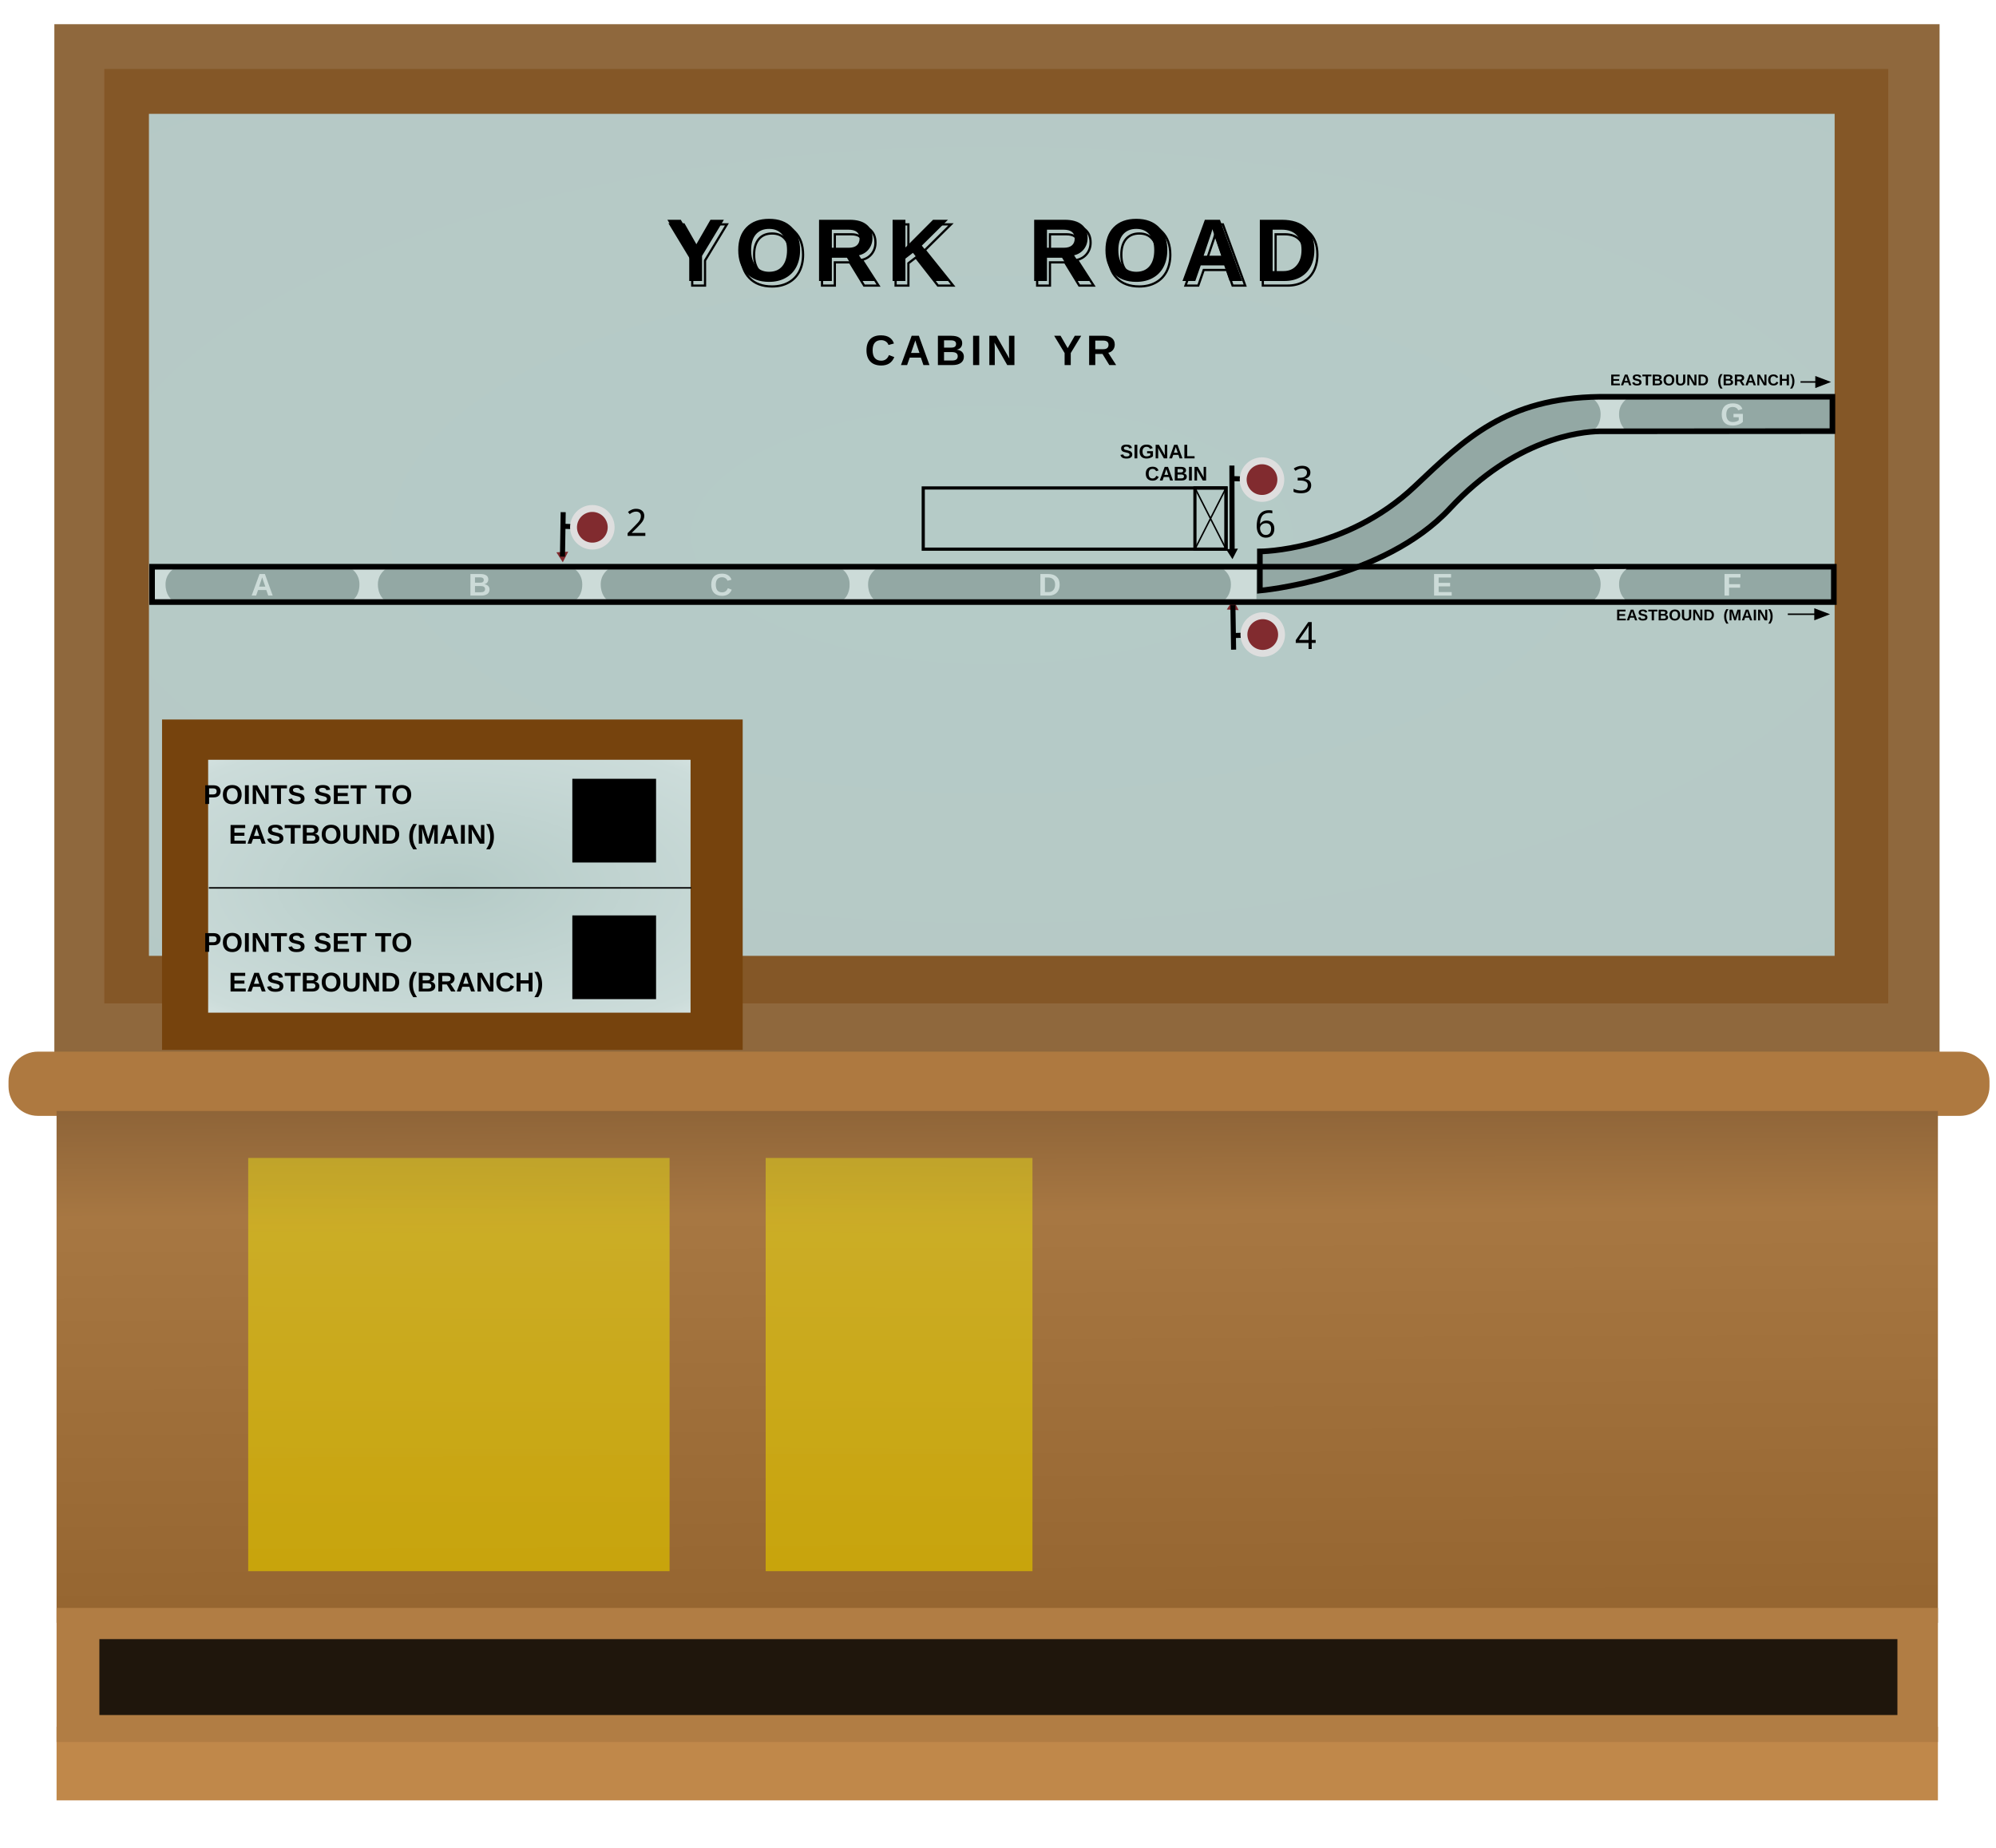
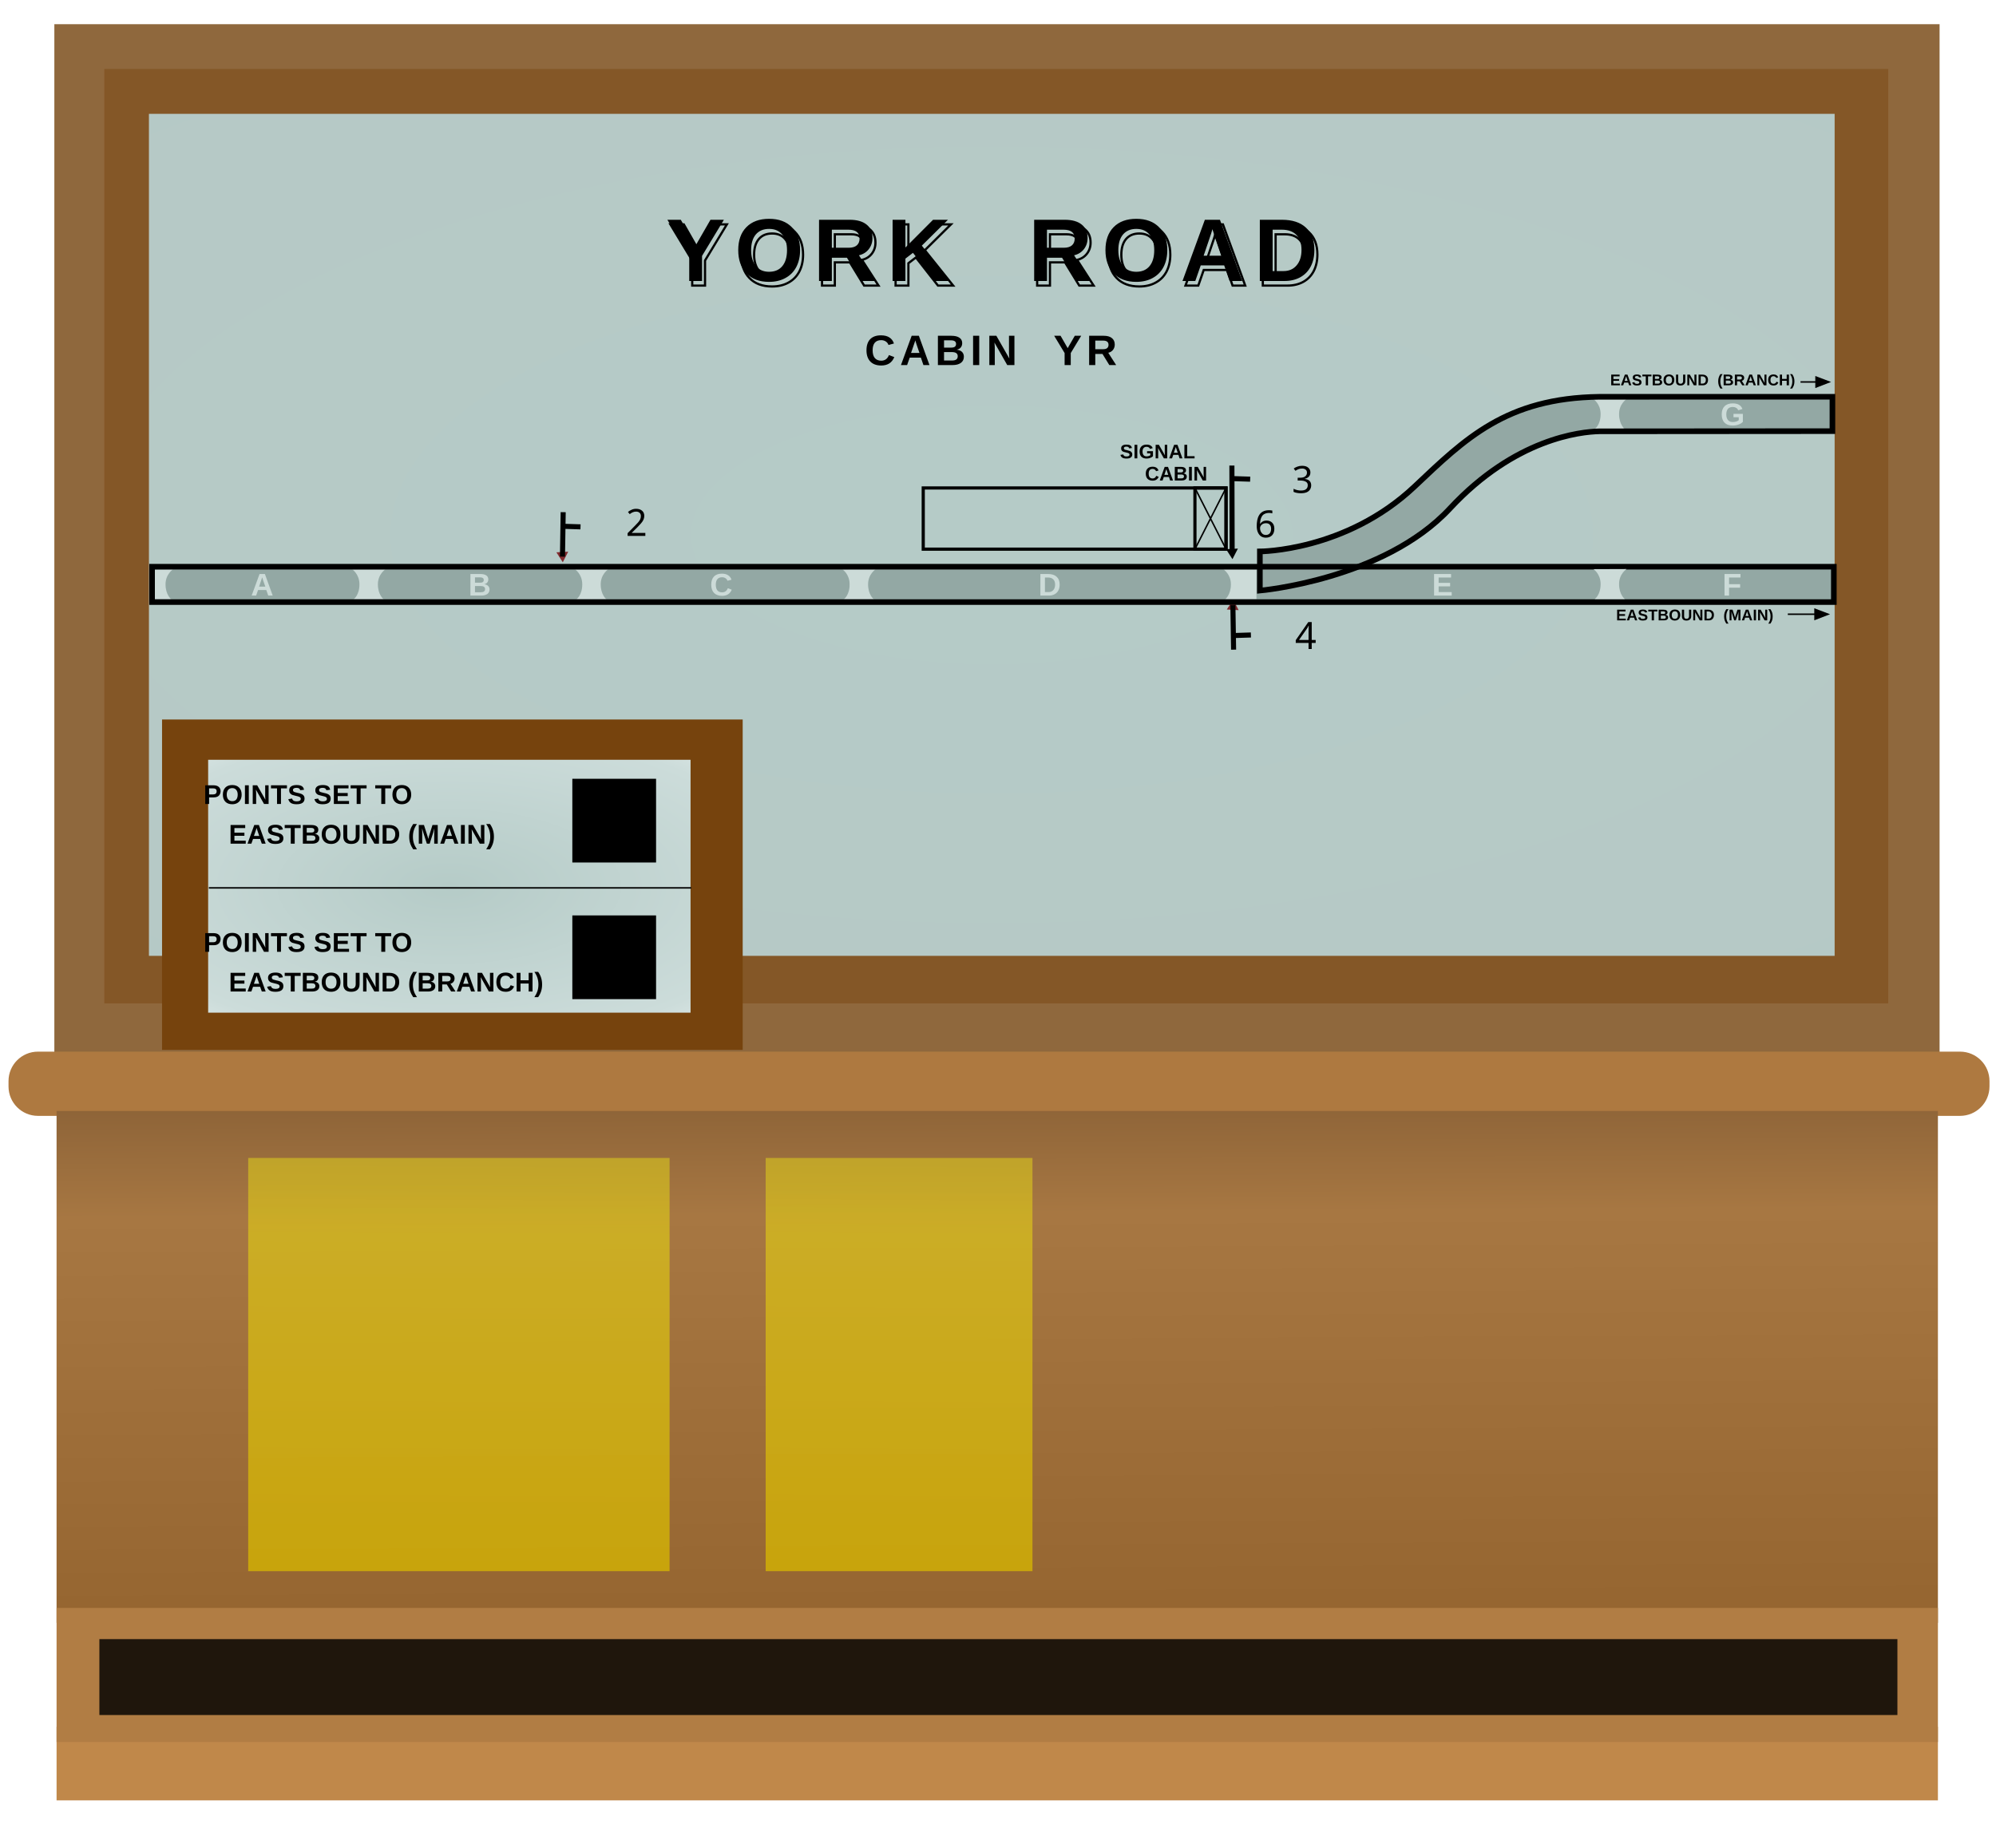
<svg xmlns="http://www.w3.org/2000/svg" xmlns:xlink="http://www.w3.org/1999/xlink" width="540" height="500" viewBox="0 0 142.875 132.292" version="1.1" id="svg2263">
  <defs id="defs2260">
    <linearGradient id="linearGradient52102">
      <stop style="stop-color:#8e6438;stop-opacity:1" offset="0" id="stop52098" />
      <stop style="stop-color:#a77742;stop-opacity:1;" offset="0.218" id="stop52620" />
      <stop style="stop-color:#966631;stop-opacity:1" offset="1" id="stop52100" />
    </linearGradient>
    <linearGradient id="linearGradient12906">
      <stop style="stop-color:#cdb524;stop-opacity:1" offset="0" id="stop12902" />
      <stop style="stop-color:#d8be1c;stop-opacity:1" offset="0.183" id="stop53118" />
      <stop style="stop-color:#d8b700;stop-opacity:1" offset="1" id="stop12904" />
    </linearGradient>
    <linearGradient id="linearGradient32406">
      <stop style="stop-color:#b5cbc7;stop-opacity:1;" offset="0" id="stop32400" />
      <stop style="stop-color:#ccdcda;stop-opacity:1" offset="0.7" id="stop32402" />
      <stop style="stop-color:#f2f8f7;stop-opacity:1" offset="1" id="stop32404" />
    </linearGradient>
    <filter style="color-interpolation-filters:sRGB" id="filter21815" x="0" y="0" width="1" height="1">
      <feColorMatrix values="1.506 -0.602 1.687 -0.06 0 1.506 -0.602 1.687 -0.06 0 1.506 -0.602 1.687 -0.06 0 0 0 0 1 0 " id="feColorMatrix21813" />
    </filter>
    <radialGradient xlink:href="#linearGradient17769" id="radialGradient17771" cx="150.249" cy="74.949" fx="150.249" fy="74.949" r="150.128" gradientTransform="matrix(2.038345,0,0,0.8777378,-156.0103,9.163373)" gradientUnits="userSpaceOnUse" />
    <linearGradient id="linearGradient17769">
      <stop style="stop-color:#b5cbc7;stop-opacity:1;" offset="0" id="stop17765" />
      <stop style="stop-color:#b6c9c6;stop-opacity:1" offset="0.7" id="stop18285" />
      <stop style="stop-color:#b1c8c3;stop-opacity:1" offset="1" id="stop17767" />
    </linearGradient>
    <radialGradient xlink:href="#linearGradient32406" id="radialGradient17771-9" cx="150.249" cy="74.949" fx="150.249" fy="74.949" r="150.128" gradientTransform="matrix(0.5833217,0,0,0.2636205,-34.01304,117.7885)" gradientUnits="userSpaceOnUse" />
    <linearGradient xlink:href="#linearGradient52102" id="linearGradient52104" x1="151.279" y1="176.484" x2="151.763" y2="265.078" gradientUnits="userSpaceOnUse" />
    <linearGradient xlink:href="#linearGradient12906" id="linearGradient52796" x1="54.316" y1="186.845" x2="53.948" y2="258.677" gradientUnits="userSpaceOnUse" />
    <linearGradient xlink:href="#linearGradient12906" id="linearGradient53798" gradientUnits="userSpaceOnUse" x1="54.316" y1="186.845" x2="53.948" y2="258.677" gradientTransform="matrix(0.6331272,0,0,1,98.70373,0)" />
  </defs>
  <g id="layer1">
    <g id="g11929" transform="matrix(0.4018719,0,0,0.4018719,10.61188,8.170657)">
      <rect style="fill:#8f683d;fill-opacity:1;stroke:none;stroke-width:1.053;stroke-linecap:round;stroke-opacity:1;stop-color:#000000" id="rect19409" width="335.795" height="183.378" x="-16.726" y="-16.022" />
      <rect style="fill:#845727;fill-opacity:1;stroke:none;stroke-width:0.976;stroke-linecap:round;stroke-opacity:1;stop-color:#000000" id="rect19409-8" width="317.753" height="166.468" x="-7.825" y="-8.048" />
      <rect style="fill:url(#radialGradient17771);fill-opacity:1;stroke:none;stroke-width:0.307;stroke-linecap:round;stroke-linejoin:miter;stroke-miterlimit:4;stroke-dasharray:none;stroke-opacity:1;stop-color:#000000" id="rect86009" width="300.255" height="150" x="0.121" y="-0.051" />
      <text xml:space="preserve" style="font-style:normal;font-weight:normal;font-size:2.772px;line-height:1.25;font-family:sans-serif;letter-spacing:0px;word-spacing:0px;display:inline;fill:#000000;fill-opacity:1;stroke:none;stroke-width:0.069px;stroke-linecap:butt;stroke-linejoin:miter;stroke-opacity:1" x="260.35" y="48.32" id="text7127-6-9-9-4-6-6-8-5" transform="scale(1.000157,0.9998431)">
        <tspan id="tspan7125-5-0-1-3-7-6-5-9" x="260.35" y="48.32" style="font-style:normal;font-variant:normal;font-weight:bold;font-stretch:normal;font-family:Arial;-inkscape-font-specification:'Arial Bold';stroke-width:0.069px">EASTBOUND  (BRANCH)</tspan>
      </text>
      <text xml:space="preserve" style="font-style:normal;font-weight:normal;font-size:2.772px;line-height:1.25;font-family:sans-serif;letter-spacing:0px;word-spacing:0px;display:inline;fill:#000000;fill-opacity:1;stroke:none;stroke-width:0.069px;stroke-linecap:butt;stroke-linejoin:miter;stroke-opacity:1" x="261.408" y="90.206" id="text7127-6-9-9-4-6-6-8-5-8" transform="scale(1.000157,0.9998431)">
        <tspan id="tspan7125-5-0-1-3-7-6-5-9-5" x="261.408" y="90.206" style="font-style:normal;font-variant:normal;font-weight:bold;font-stretch:normal;font-family:Arial;-inkscape-font-specification:'Arial Bold';stroke-width:0.069px">EASTBOUND  (MAIN)</tspan>
      </text>
      <path style="fill:#93a8a4;fill-opacity:1;stroke:none;stroke-width:1;stroke-linecap:butt;stroke-linejoin:miter;stroke-miterlimit:4;stroke-dasharray:none;stroke-opacity:1" d="m 198,77.907 c 0,0 15.309,-1e-6 27.557,-11.567 9.096,-8.591 16.5,-15.99 33.68,-15.99 v 6.124 c 0,0 -13.619,-1.046 -27.387,13.778 C 220.054,82.955 198,84.881 198,84.881 Z" id="path2703" />
      <g id="g51631">
        <text xml:space="preserve" style="font-style:normal;font-weight:normal;font-size:15.857px;line-height:1.25;font-family:sans-serif;letter-spacing:1.649px;word-spacing:0px;display:inline;fill:none;fill-opacity:1;stroke:#000000;stroke-width:0.396px;stroke-linecap:butt;stroke-linejoin:miter;stroke-opacity:1" x="92.718" y="30.549" id="text7127" transform="scale(1.000157,0.9998431)">
          <tspan id="tspan7125" x="92.718" y="30.549" style="font-style:normal;font-variant:normal;font-weight:bold;font-stretch:normal;font-family:Arial;-inkscape-font-specification:'Arial Bold';fill:none;fill-opacity:1;stroke:#000000;stroke-width:0.396px;stroke-opacity:1">YORK  ROAD</tspan>
        </text>
        <text xml:space="preserve" style="font-style:normal;font-weight:normal;font-size:15.857px;line-height:1.25;font-family:sans-serif;letter-spacing:1.649px;word-spacing:0px;display:inline;fill:#000000;fill-opacity:1;stroke:none;stroke-width:0.396px;stroke-linecap:butt;stroke-linejoin:miter;stroke-opacity:1" x="92.189" y="29.731" id="text7127-8" transform="scale(1.000157,0.9998431)">
          <tspan id="tspan7125-6" x="92.189" y="29.731" style="font-style:normal;font-variant:normal;font-weight:bold;font-stretch:normal;font-family:Arial;-inkscape-font-specification:'Arial Bold';stroke-width:0.396px">YORK  ROAD</tspan>
        </text>
      </g>
      <text xml:space="preserve" style="font-style:normal;font-weight:normal;font-size:7.584px;line-height:1.25;font-family:sans-serif;letter-spacing:0.789px;word-spacing:0px;display:inline;fill:#000000;fill-opacity:1;stroke:none;stroke-width:0.19px;stroke-linecap:butt;stroke-linejoin:miter;stroke-opacity:1" x="127.599" y="44.708" id="text7127-6" transform="scale(1.000157,0.9998431)">
        <tspan id="tspan7125-7" x="127.599" y="44.708" style="font-style:normal;font-variant:normal;font-weight:bold;font-stretch:normal;font-family:Arial;-inkscape-font-specification:'Arial Bold';stroke-width:0.19px">CABIN  YR</tspan>
      </text>
      <text xml:space="preserve" style="font-style:normal;font-weight:normal;font-size:3.511px;line-height:1.25;font-family:sans-serif;text-align:center;letter-spacing:0.026px;word-spacing:0px;text-anchor:middle;display:inline;fill:#000000;fill-opacity:1;stroke:none;stroke-width:0.088px;stroke-linecap:butt;stroke-linejoin:miter;stroke-opacity:1" x="183.004" y="61.339" id="text7127-6-7" transform="scale(1.000157,0.9998431)">
        <tspan x="183.017" y="61.339" style="font-style:normal;font-variant:normal;font-weight:bold;font-stretch:normal;font-size:3.511px;font-family:Arial;-inkscape-font-specification:'Arial Bold';text-align:center;text-anchor:middle;stroke-width:0.088px" id="tspan11689">SIGNAL</tspan>
      </text>
-       <g id="g11324" style="fill:#812b2f;fill-opacity:1">
-         <path style="fill:#812b2f;fill-opacity:1;stroke:none;stroke-width:0.209;stroke-miterlimit:4;stroke-dasharray:none;stroke-opacity:1" id="path10224-2-5-7-5-8" transform="matrix(-8.812681,4.557371,-4.557371,-8.812681,1978.764,631.5237)" d="m 145.025,137.801 -0.097,-0.044 -0.097,-0.044 0.087,-0.062 0.087,-0.062 0.01,0.106 z" />
-         <path id="path7146-5-3-3-3" d="m 73.781,78.832 0.126,-7.922" style="fill:#812b2f;fill-opacity:1;fill-rule:evenodd;stroke:#000000;stroke-width:0.903;stroke-linecap:butt;stroke-linejoin:miter;stroke-miterlimit:4;stroke-dasharray:none;stroke-opacity:1" />
-         <path id="path8896-6-5" d="m 73.777,73.422 3.216,0.103" style="fill:#812b2f;fill-opacity:1;fill-rule:evenodd;stroke:#000000;stroke-width:0.903;stroke-linecap:butt;stroke-linejoin:miter;stroke-miterlimit:4;stroke-dasharray:none;stroke-opacity:1" />
-         <circle r="3.35" cy="100.138" cx="-40.579" id="path10676-2" style="fill:#812b2f;fill-opacity:1;stroke:#dedede;stroke-width:1.228;stroke-miterlimit:4;stroke-dasharray:none;stroke-opacity:1" transform="matrix(-0.9062904,0.4226555,0.4226555,0.9062904,0,0)" />
-       </g>
-       <g id="g11324-1" transform="matrix(1,0,0,-1,119.4124,166.3139)" style="fill:#812b2f;fill-opacity:1">
-         <path style="fill:#812b2f;fill-opacity:1;stroke:none;stroke-width:0.209;stroke-miterlimit:4;stroke-dasharray:none;stroke-opacity:1" id="path10224-2-5-7-5-8-7" transform="matrix(-8.812681,4.557371,-4.557371,-8.812681,1978.764,631.5237)" d="m 145.025,137.801 -0.097,-0.044 -0.097,-0.044 0.087,-0.062 0.087,-0.062 0.01,0.106 z" />
-         <path id="path7146-5-3-3-3-7" d="m 73.781,78.832 0.126,-7.922" style="fill:#812b2f;fill-opacity:1;fill-rule:evenodd;stroke:#000000;stroke-width:0.903;stroke-linecap:butt;stroke-linejoin:miter;stroke-miterlimit:4;stroke-dasharray:none;stroke-opacity:1" />
-         <path id="path8896-6-5-8" d="m 73.777,73.422 3.216,0.103" style="fill:#812b2f;fill-opacity:1;fill-rule:evenodd;stroke:#000000;stroke-width:0.903;stroke-linecap:butt;stroke-linejoin:miter;stroke-miterlimit:4;stroke-dasharray:none;stroke-opacity:1" />
-         <circle r="3.35" cy="100.138" cx="-40.579" id="path10676-2-8" style="fill:#812b2f;fill-opacity:1;stroke:#dedede;stroke-width:1.228;stroke-miterlimit:4;stroke-dasharray:none;stroke-opacity:1" transform="matrix(-0.9062904,0.4226555,0.4226555,0.9062904,0,0)" />
-       </g>
+       <path style="fill:#812b2f;fill-opacity:1;stroke:none;stroke-width:0.209;stroke-miterlimit:4;stroke-dasharray:none;stroke-opacity:1" id="path10224-2-5-7-5-8" transform="matrix(-8.812681,4.557371,-4.557371,-8.812681,1978.764,631.5237)" d="m 145.025,137.801 -0.097,-0.044 -0.097,-0.044 0.087,-0.062 0.087,-0.062 0.01,0.106 z" />
+       <path id="path7146-5-3-3-3" d="m 73.781,78.832 0.126,-7.922" style="fill:#812b2f;fill-opacity:1;fill-rule:evenodd;stroke:#000000;stroke-width:0.903;stroke-linecap:butt;stroke-linejoin:miter;stroke-miterlimit:4;stroke-dasharray:none;stroke-opacity:1" />
+       <path id="path8896-6-5" d="m 73.777,73.422 3.216,0.103" style="fill:#812b2f;fill-opacity:1;fill-rule:evenodd;stroke:#000000;stroke-width:0.903;stroke-linecap:butt;stroke-linejoin:miter;stroke-miterlimit:4;stroke-dasharray:none;stroke-opacity:1" />
+       <path style="fill:#812b2f;fill-opacity:1;stroke:none;stroke-width:0.209;stroke-miterlimit:4;stroke-dasharray:none;stroke-opacity:1" id="path10224-2-5-7-5-8-7" transform="matrix(-8.812681,-4.557371,-4.557371,8.812681,2098.177,-465.2098)" d="m 145.025,137.801 -0.097,-0.044 -0.097,-0.044 0.087,-0.062 0.087,-0.062 0.01,0.106 z" />
+       <path id="path7146-5-3-3-3-7" d="m 193.193,87.482 0.126,7.922" style="fill:#812b2f;fill-opacity:1;fill-rule:evenodd;stroke:#000000;stroke-width:0.903;stroke-linecap:butt;stroke-linejoin:miter;stroke-miterlimit:4;stroke-dasharray:none;stroke-opacity:1" />
+       <path id="path8896-6-5-8" d="M 193.189,92.892 196.405,92.789" style="fill:#812b2f;fill-opacity:1;fill-rule:evenodd;stroke:#000000;stroke-width:0.903;stroke-linecap:butt;stroke-linejoin:miter;stroke-miterlimit:4;stroke-dasharray:none;stroke-opacity:1" />
      <path style="fill:#000000;fill-opacity:1;stroke:none;stroke-width:0.209;stroke-miterlimit:4;stroke-dasharray:none;stroke-opacity:1" id="path10224-2-5-7-5-8-8" transform="matrix(-8.812681,4.557371,-4.557371,-8.812681,2098.045,630.9676)" d="m 145.025,137.801 -0.097,-0.044 -0.097,-0.044 0.087,-0.062 0.087,-0.062 0.01,0.106 z" />
      <path id="path7146-5-3-3-3-1" d="M 193.062,78.276 193.018,62.605" style="fill:none;fill-rule:evenodd;stroke:#000000;stroke-width:0.903;stroke-linecap:butt;stroke-linejoin:miter;stroke-miterlimit:4;stroke-dasharray:none;stroke-opacity:1" />
      <path id="path8896-6-5-2" d="m 193.057,64.928 3.216,0.103" style="fill:none;fill-rule:evenodd;stroke:#000000;stroke-width:0.903;stroke-linecap:butt;stroke-linejoin:miter;stroke-miterlimit:4;stroke-dasharray:none;stroke-opacity:1" />
-       <circle r="3.35" cy="142.854" cx="-152.271" id="path10676-2-2" style="fill:#812b2f;fill-opacity:1;stroke:#dedede;stroke-width:1.228;stroke-miterlimit:4;stroke-dasharray:none;stroke-opacity:1" transform="matrix(-0.9062904,0.4226555,0.4226555,0.9062904,0,0)" />
      <rect style="fill:none;stroke:#000000;stroke-width:0.565;stroke-linecap:round;stroke-miterlimit:4;stroke-dasharray:none;stroke-opacity:1;stop-color:#000000" id="rect865" width="53.937" height="10.904" x="138.039" y="66.595" />
      <rect style="fill:none;stroke:#000000;stroke-width:0.565;stroke-linecap:round;stroke-miterlimit:4;stroke-dasharray:none;stroke-opacity:1;stop-color:#000000" id="rect865-7" width="5.543" height="10.904" x="186.433" y="66.595" />
      <path style="fill:none;stroke:#000000;stroke-width:0.265px;stroke-linecap:butt;stroke-linejoin:miter;stroke-opacity:1" d="m 186.433,66.595 5.543,10.904" id="path2072" />
      <path style="fill:none;stroke:#000000;stroke-width:0.265px;stroke-linecap:butt;stroke-linejoin:miter;stroke-opacity:1" d="M 191.976,66.595 186.433,77.499" id="path2074" />
      <text xml:space="preserve" style="font-style:normal;font-weight:normal;font-size:6.666px;line-height:1.25;font-family:sans-serif;letter-spacing:0px;word-spacing:0px;display:inline;fill:#000000;fill-opacity:1;stroke:none;stroke-width:0.167px;stroke-linecap:butt;stroke-linejoin:miter;stroke-opacity:1" x="204.251" y="95.285" id="text3663-9-6-1-2">
        <tspan id="tspan3661-3-5-8-8" x="204.251" y="95.285" style="font-style:normal;font-variant:normal;font-weight:normal;font-stretch:normal;font-family:'Gill Sans';-inkscape-font-specification:'Gill Sans';stroke-width:0.167px">4</tspan>
      </text>
      <text xml:space="preserve" style="font-style:normal;font-weight:normal;font-size:6.666px;line-height:1.25;font-family:sans-serif;letter-spacing:0px;word-spacing:0px;display:inline;fill:#000000;fill-opacity:1;stroke:none;stroke-width:0.167px;stroke-linecap:butt;stroke-linejoin:miter;stroke-opacity:1" x="203.705" y="67.476" id="text3663-9-6-1-2-6">
        <tspan id="tspan3661-3-5-8-8-9" x="203.705" y="67.476" style="font-style:normal;font-variant:normal;font-weight:normal;font-stretch:normal;font-family:'Gill Sans';-inkscape-font-specification:'Gill Sans';stroke-width:0.167px">3</tspan>
      </text>
      <text xml:space="preserve" style="font-style:normal;font-weight:normal;font-size:6.666px;line-height:1.25;font-family:sans-serif;letter-spacing:0px;word-spacing:0px;display:inline;fill:#000000;fill-opacity:1;stroke:none;stroke-width:0.167px;stroke-linecap:butt;stroke-linejoin:miter;stroke-opacity:1" x="197.079" y="75.39" id="text3663-9-6-1-2-6-7">
        <tspan id="tspan3661-3-5-8-8-9-4" x="197.079" y="75.39" style="font-style:normal;font-variant:normal;font-weight:normal;font-stretch:normal;font-family:'Gill Sans';-inkscape-font-specification:'Gill Sans';stroke-width:0.167px">6</tspan>
      </text>
      <text xml:space="preserve" style="font-style:normal;font-weight:normal;font-size:6.666px;line-height:1.25;font-family:sans-serif;letter-spacing:0px;word-spacing:0px;display:inline;fill:#000000;fill-opacity:1;stroke:none;stroke-width:0.167px;stroke-linecap:butt;stroke-linejoin:miter;stroke-opacity:1" x="85.07" y="75.136" id="text3663-9-6-1-2-6-7-6">
        <tspan id="tspan3661-3-5-8-8-9-4-4" x="85.07" y="75.136" style="font-style:normal;font-variant:normal;font-weight:normal;font-stretch:normal;font-family:'Gill Sans';-inkscape-font-specification:'Gill Sans';stroke-width:0.167px">2</tspan>
      </text>
      <g id="g20751">
        <path style="fill:none;stroke:#000000;stroke-width:0.265px;stroke-linecap:butt;stroke-linejoin:miter;stroke-opacity:1" d="m 294.3,47.714 h 4.805" id="path20188" />
        <path style="fill:#000000;fill-opacity:1;stroke:none;stroke-width:0.265px;stroke-linecap:butt;stroke-linejoin:miter;stroke-opacity:1" d="m 296.931,46.651 v 2.148 l 2.809,-1.084 z" id="path20190" />
      </g>
      <g id="g20751-2" transform="translate(-0.1804216,41.37668)">
        <path style="fill:none;stroke:#000000;stroke-width:0.265px;stroke-linecap:butt;stroke-linejoin:miter;stroke-opacity:1" d="m 292.216,47.714 h 6.889" id="path20188-7" />
        <path style="fill:#000000;fill-opacity:1;stroke:none;stroke-width:0.265px;stroke-linecap:butt;stroke-linejoin:miter;stroke-opacity:1" d="m 296.931,46.651 v 2.148 l 2.809,-1.084 z" id="path20190-3" />
      </g>
      <rect style="fill:#93a8a4;fill-opacity:1;stroke:none;stroke-width:0.279;stroke-linecap:round;stroke-linejoin:miter;stroke-miterlimit:4;stroke-dasharray:none;stroke-opacity:1;stop-color:#000000" id="rect66211" width="38.245" height="5.309" x="1.162" y="81.112" />
      <rect style="fill:#93a8a4;fill-opacity:1;stroke:none;stroke-width:0.284;stroke-linecap:round;stroke-linejoin:miter;stroke-miterlimit:4;stroke-dasharray:none;stroke-opacity:1;stop-color:#000000" id="rect66211-3" width="39.373" height="5.309" x="39.407" y="81.112" />
      <rect style="fill:#93a8a4;fill-opacity:1;stroke:none;stroke-width:0.306;stroke-linecap:round;stroke-linejoin:miter;stroke-miterlimit:4;stroke-dasharray:none;stroke-opacity:1;stop-color:#000000" id="rect66211-3-9" width="45.868" height="5.309" x="79.117" y="81.112" />
      <rect style="fill:#93a8a4;fill-opacity:1;stroke:none;stroke-width:0.372;stroke-linecap:round;stroke-linejoin:miter;stroke-miterlimit:4;stroke-dasharray:none;stroke-opacity:1;stop-color:#000000" id="rect66211-3-9-4" width="67.733" height="5.309" x="126.742" y="81.112" />
      <rect style="fill:#93a8a4;fill-opacity:1;stroke:none;stroke-width:0.367;stroke-linecap:round;stroke-linejoin:miter;stroke-miterlimit:4;stroke-dasharray:none;stroke-opacity:1;stop-color:#000000" id="rect66211-3-9-4-2" width="65.862" height="5.309" x="194.476" y="81.112" />
      <rect style="fill:#93a8a4;fill-opacity:1;stroke:none;stroke-width:0.284;stroke-linecap:round;stroke-linejoin:miter;stroke-miterlimit:4;stroke-dasharray:none;stroke-opacity:1;stop-color:#000000" id="rect66211-3-9-4-2-5" width="39.437" height="5.309" x="260.337" y="81.112" />
      <rect style="fill:#93a8a4;fill-opacity:1;stroke:none;stroke-width:0.283;stroke-linecap:round;stroke-linejoin:miter;stroke-miterlimit:4;stroke-dasharray:none;stroke-opacity:1;stop-color:#000000" id="rect66211-3-9-4-2-5-5" width="39.2" height="5.309" x="260.405" y="50.78" />
      <path style="fill:#ccdbd8;fill-opacity:1;stroke:none;stroke-width:0.222;stroke-linecap:butt;stroke-linejoin:miter;stroke-miterlimit:4;stroke-dasharray:none;stroke-opacity:1" d="m 37.617,83.778 c 0,1.945 -1.051,2.661 -1.051,2.661 l 5.365,5e-6 c 0,0 -1.028,-0.774 -1.028,-2.676 0,-1.826 1.344,-2.674 1.344,-2.674 l -5.905,0.021 c 0,0 1.275,0.821 1.275,2.668 z" id="path55585" />
      <path style="fill:#ccdbd8;fill-opacity:1;stroke:none;stroke-width:0.222;stroke-linecap:butt;stroke-linejoin:miter;stroke-miterlimit:4;stroke-dasharray:none;stroke-opacity:1" d="m 77.304,83.778 c 0,1.945 -1.051,2.661 -1.051,2.661 l 5.365,5e-6 c 0,0 -1.028,-0.774 -1.028,-2.676 0,-1.826 1.344,-2.674 1.344,-2.674 l -5.905,0.021 c 0,0 1.275,0.821 1.275,2.668 z" id="path55585-1" />
      <path style="fill:#ccdbd8;fill-opacity:1;stroke:none;stroke-width:0.222;stroke-linecap:butt;stroke-linejoin:miter;stroke-miterlimit:4;stroke-dasharray:none;stroke-opacity:1" d="m 124.929,83.778 c 0,1.945 -1.051,2.661 -1.051,2.661 l 5.365,5e-6 c 0,0 -1.028,-0.774 -1.028,-2.676 0,-1.826 1.344,-2.674 1.344,-2.674 l -5.905,0.021 c 0,0 1.275,0.821 1.275,2.668 z" id="path55585-1-2" />
      <path style="fill:#ccdbd8;fill-opacity:1;stroke:none;stroke-width:0.222;stroke-linecap:butt;stroke-linejoin:miter;stroke-miterlimit:4;stroke-dasharray:none;stroke-opacity:1" d="m 1.177,86.438 2.93,5e-6 c 0,0 -1.028,-0.774 -1.028,-2.676 0,-1.826 1.344,-2.674 1.344,-2.674 l -3.259,0.021 z" id="path55585-0" />
      <path style="fill:#ccdbd8;fill-opacity:1;stroke:none;stroke-width:0.222;stroke-linecap:butt;stroke-linejoin:miter;stroke-miterlimit:4;stroke-dasharray:none;stroke-opacity:1" d="m 197.388,86.438 -5.576,5e-6 c 0,0 1.028,-0.774 1.028,-2.676 0,-1.826 -1.344,-2.674 -1.344,-2.674 l 5.905,0.021 z" id="path55585-0-1" />
      <path style="fill:none;fill-opacity:1;stroke:#000000;stroke-width:1;stroke-linecap:butt;stroke-linejoin:miter;stroke-miterlimit:4;stroke-dasharray:none;stroke-opacity:1" d="M 0.68,80.629 H 300.232 V 86.923 H 0.68 Z" id="path2415" />
      <path style="fill:#ccdbd8;fill-opacity:1;stroke:none;stroke-width:0.222;stroke-linecap:butt;stroke-linejoin:miter;stroke-miterlimit:4;stroke-dasharray:none;stroke-opacity:1" d="m 258.694,53.445 c 0,1.945 -1.051,2.661 -1.051,2.661 l 5.365,5e-6 c 0,0 -1.028,-0.774 -1.028,-2.676 0,-1.826 1.344,-2.674 1.344,-2.674 l -5.905,0.021 c 0,0 1.275,0.821 1.275,2.668 z" id="path55585-1-2-7" />
      <path style="fill:#ccdbd8;fill-opacity:1;stroke:none;stroke-width:0.222;stroke-linecap:butt;stroke-linejoin:miter;stroke-miterlimit:4;stroke-dasharray:none;stroke-opacity:1" d="m 258.694,83.728 c 0,1.945 -1.051,2.661 -1.051,2.661 l 5.365,5e-6 c 0,0 -1.028,-0.774 -1.028,-2.676 0,-1.826 1.344,-2.674 1.344,-2.674 l -5.905,0.021 c 0,0 1.275,0.821 1.275,2.668 z" id="path55585-1-2-7-0" />
      <path style="fill:none;fill-opacity:1;stroke:#000000;stroke-width:1;stroke-linecap:butt;stroke-linejoin:miter;stroke-miterlimit:4;stroke-dasharray:none;stroke-opacity:1" d="m 198,77.907 c 0,0 15.309,-7e-6 27.557,-11.567 8.96,-8.462 16.278,-15.768 32.916,-15.985 0.253,-0.003 41.253,-0.005 41.51,-0.005 v 6.124 c 0,0 -40.89,0.017 -41.51,0.031 -3.327,0.075 -15.017,1.252 -26.622,13.748 C 220.054,82.955 198,84.881 198,84.881 Z" id="path2703-4" />
      <text xml:space="preserve" style="font-size:5.593px;line-height:1.25;font-family:Arial;-inkscape-font-specification:Arial;fill:#ccdbd8;fill-opacity:1;stroke-width:0.14" x="18.276" y="85.769" id="text1898">
        <tspan id="tspan1896" style="font-weight:bold;fill:#ccdbd8;fill-opacity:1;stroke-width:0.14" x="18.276" y="85.769">A</tspan>
      </text>
      <text xml:space="preserve" style="font-size:5.593px;line-height:1.25;font-family:Arial;-inkscape-font-specification:Arial;fill:#ccdbd8;fill-opacity:1;stroke-width:0.14" x="57.007" y="85.769" id="text1898-1">
        <tspan id="tspan1896-1" style="font-weight:bold;fill:#ccdbd8;fill-opacity:1;stroke-width:0.14" x="57.007" y="85.769">B</tspan>
      </text>
      <text xml:space="preserve" style="font-size:5.593px;line-height:1.25;font-family:Arial;-inkscape-font-specification:Arial;fill:#ccdbd8;fill-opacity:1;stroke-width:0.14" x="100.043" y="85.769" id="text1898-1-1">
        <tspan id="tspan1896-1-8" style="font-weight:bold;fill:#ccdbd8;fill-opacity:1;stroke-width:0.14" x="100.043" y="85.769">C</tspan>
      </text>
      <text xml:space="preserve" style="font-size:5.593px;line-height:1.25;font-family:Arial;-inkscape-font-specification:Arial;fill:#ccdbd8;fill-opacity:1;stroke-width:0.14" x="158.527" y="85.769" id="text1898-1-1-5">
        <tspan id="tspan1896-1-8-3" style="font-weight:bold;fill:#ccdbd8;fill-opacity:1;stroke-width:0.14" x="158.527" y="85.769">D</tspan>
      </text>
      <text xml:space="preserve" style="font-size:5.593px;line-height:1.25;font-family:Arial;-inkscape-font-specification:Arial;fill:#ccdbd8;fill-opacity:1;stroke-width:0.14" x="228.652" y="85.769" id="text1898-1-1-5-8">
        <tspan id="tspan1896-1-8-3-0" style="font-weight:bold;fill:#ccdbd8;fill-opacity:1;stroke-width:0.14" x="228.652" y="85.769">E</tspan>
      </text>
      <text xml:space="preserve" style="font-size:5.593px;line-height:1.25;font-family:Arial;-inkscape-font-specification:Arial;fill:#ccdbd8;fill-opacity:1;stroke-width:0.14" x="280.388" y="85.769" id="text1898-1-1-5-8-8">
        <tspan id="tspan1896-1-8-3-0-4" style="font-weight:bold;fill:#ccdbd8;fill-opacity:1;stroke-width:0.14" x="280.388" y="85.769">F</tspan>
      </text>
      <text xml:space="preserve" style="font-size:5.593px;line-height:1.25;font-family:Arial;-inkscape-font-specification:Arial;fill:#ccdbd8;fill-opacity:1;stroke-width:0.14" x="280.033" y="55.436" id="text1898-1-1-5-8-8-0">
        <tspan id="tspan1896-1-8-3-0-4-5" style="font-weight:bold;fill:#ccdbd8;fill-opacity:1;stroke-width:0.14" x="280.033" y="55.436">G</tspan>
      </text>
      <rect style="fill:#ae7940;fill-opacity:1;stroke:none;stroke-width:1.012;stroke-linecap:round;stroke-opacity:1;stop-color:#000000" id="rect28760" width="352.849" height="11.442" x="-24.89" y="167.015" rx="5.243" ry="5.243" />
      <rect style="fill:url(#linearGradient52104);fill-opacity:1;stroke:none;stroke-width:0.965;stroke-linecap:round;stroke-opacity:1;stop-color:#000000" id="rect29542" width="335.103" height="91.175" x="-16.33" y="177.588" />
      <rect style="fill:#76430d;fill-opacity:1;stroke:none;stroke-width:0.965;stroke-linecap:round;stroke-opacity:1;stop-color:#000000" id="rect30042" width="103.423" height="58.856" x="2.457" y="107.845" />
      <rect style="fill:url(#radialGradient17771-9);fill-opacity:1;stroke:none;stroke-width:0.09;stroke-linecap:round;stroke-linejoin:miter;stroke-miterlimit:4;stroke-dasharray:none;stroke-opacity:1;stop-color:#000000" id="rect86009-6" width="85.925" height="45.051" x="10.668" y="115.021" />
      <rect style="fill:url(#linearGradient52796);fill-opacity:1;stroke-width:0.919;stroke-linecap:round;stop-color:#000000;opacity:0.755" id="rect938" width="75.055" height="73.612" x="17.802" y="185.955" />
      <rect style="opacity:0.755;fill:url(#linearGradient53798);fill-opacity:1;stroke-width:0.731;stroke-linecap:round;stop-color:#000000" id="rect938-5" width="47.52" height="73.612" x="109.974" y="185.955" />
      <rect style="fill:#c0884a;fill-opacity:1;stroke-width:0.499;stroke-linecap:round;stop-color:#000000" id="rect3368" width="335.103" height="13.115" x="-16.33" y="287.284" />
      <rect style="fill:#b17d44;fill-opacity:1;stroke-width:0.673;stroke-linecap:round;stop-color:#000000" id="rect3368-2" width="335.103" height="23.888" x="-16.33" y="266.117" />
      <rect style="fill:#000000;fill-opacity:0.828;stroke-width:0.495;stroke-linecap:round;stop-color:#000000" id="rect3368-2-3" width="320.263" height="13.523" x="-8.706" y="271.672" />
      <rect style="fill:#000000;stroke-width:0.809;stroke-linecap:round;stop-color:#000000" id="rect10983-4" width="14.915" height="14.915" x="75.536" y="142.747" />
      <rect style="fill:#000000;stroke-width:0.809;stroke-linecap:round;stop-color:#000000" id="rect10983-4-4" width="14.915" height="14.915" x="75.536" y="118.405" />
      <path style="fill:none;stroke:#000000;stroke-width:0.265px;stroke-linecap:butt;stroke-linejoin:miter;stroke-opacity:1" d="M 10.796,137.842 H 96.706" id="path11273" />
      <text xml:space="preserve" style="font-size:26.335px;line-height:1.25;font-family:Arial;-inkscape-font-specification:Arial;stroke-width:0.658" x="-74.871" y="156.81" id="text16481">
        <tspan id="tspan16479" style="stroke-width:0.658" x="-74.871" y="156.81" />
      </text>
      <text xml:space="preserve" style="font-size:3.511px;line-height:1.25;font-family:Arial;-inkscape-font-specification:Arial;stroke-width:0.658" x="177.541" y="65.269" id="text32230">
        <tspan id="tspan32228" style="font-weight:bold;font-size:3.511px;stroke-width:0.658" x="177.541" y="65.269">CABIN</tspan>
      </text>
      <text xml:space="preserve" style="font-style:normal;font-weight:normal;font-size:4.828px;line-height:1.25;font-family:sans-serif;text-align:center;letter-spacing:0.046px;word-spacing:0px;text-anchor:middle;display:inline;fill:#000000;fill-opacity:1;stroke:none;stroke-width:0.157px;stroke-linecap:butt;stroke-linejoin:miter;stroke-opacity:1" x="32.937" y="149.253" id="text7127-6-7-9-8" transform="scale(1.000157,0.9998431)">
        <tspan x="32.96" y="149.253" style="font-style:normal;font-variant:normal;font-weight:bold;font-stretch:normal;font-size:4.828px;font-family:Arial;-inkscape-font-specification:'Arial Bold';text-align:center;text-anchor:middle;stroke-width:0.157px" id="tspan11689-2-0">POINTS SET TO</tspan>
      </text>
      <text xml:space="preserve" style="font-size:4.828px;line-height:1.25;font-family:Arial;-inkscape-font-specification:Arial;stroke-width:1.182" x="14.331" y="156.304" id="text32230-6-8">
        <tspan id="tspan32228-8-1" style="font-weight:bold;font-size:4.828px;stroke-width:1.182" x="14.331" y="156.304">EASTBOUND (BRANCH)</tspan>
      </text>
      <text xml:space="preserve" style="font-style:normal;font-weight:normal;font-size:4.828px;line-height:1.25;font-family:sans-serif;text-align:center;letter-spacing:0.046px;word-spacing:0px;text-anchor:middle;display:inline;fill:#000000;fill-opacity:1;stroke:none;stroke-width:0.157px;stroke-linecap:butt;stroke-linejoin:miter;stroke-opacity:1" x="32.937" y="122.914" id="text7127-6-7-9-8-0" transform="scale(1.000157,0.9998431)">
        <tspan x="32.96" y="122.914" style="font-style:normal;font-variant:normal;font-weight:bold;font-stretch:normal;font-size:4.828px;font-family:Arial;-inkscape-font-specification:'Arial Bold';text-align:center;text-anchor:middle;stroke-width:0.157px" id="tspan11689-2-0-7">POINTS SET TO</tspan>
      </text>
      <text xml:space="preserve" style="font-size:4.828px;line-height:1.25;font-family:Arial;-inkscape-font-specification:Arial;stroke-width:1.182" x="14.331" y="129.969" id="text32230-6-8-5">
        <tspan id="tspan32228-8-1-0" style="font-weight:bold;font-size:4.828px;stroke-width:1.182" x="14.331" y="129.969">EASTBOUND (MAIN)</tspan>
      </text>
    </g>
  </g>
</svg>
